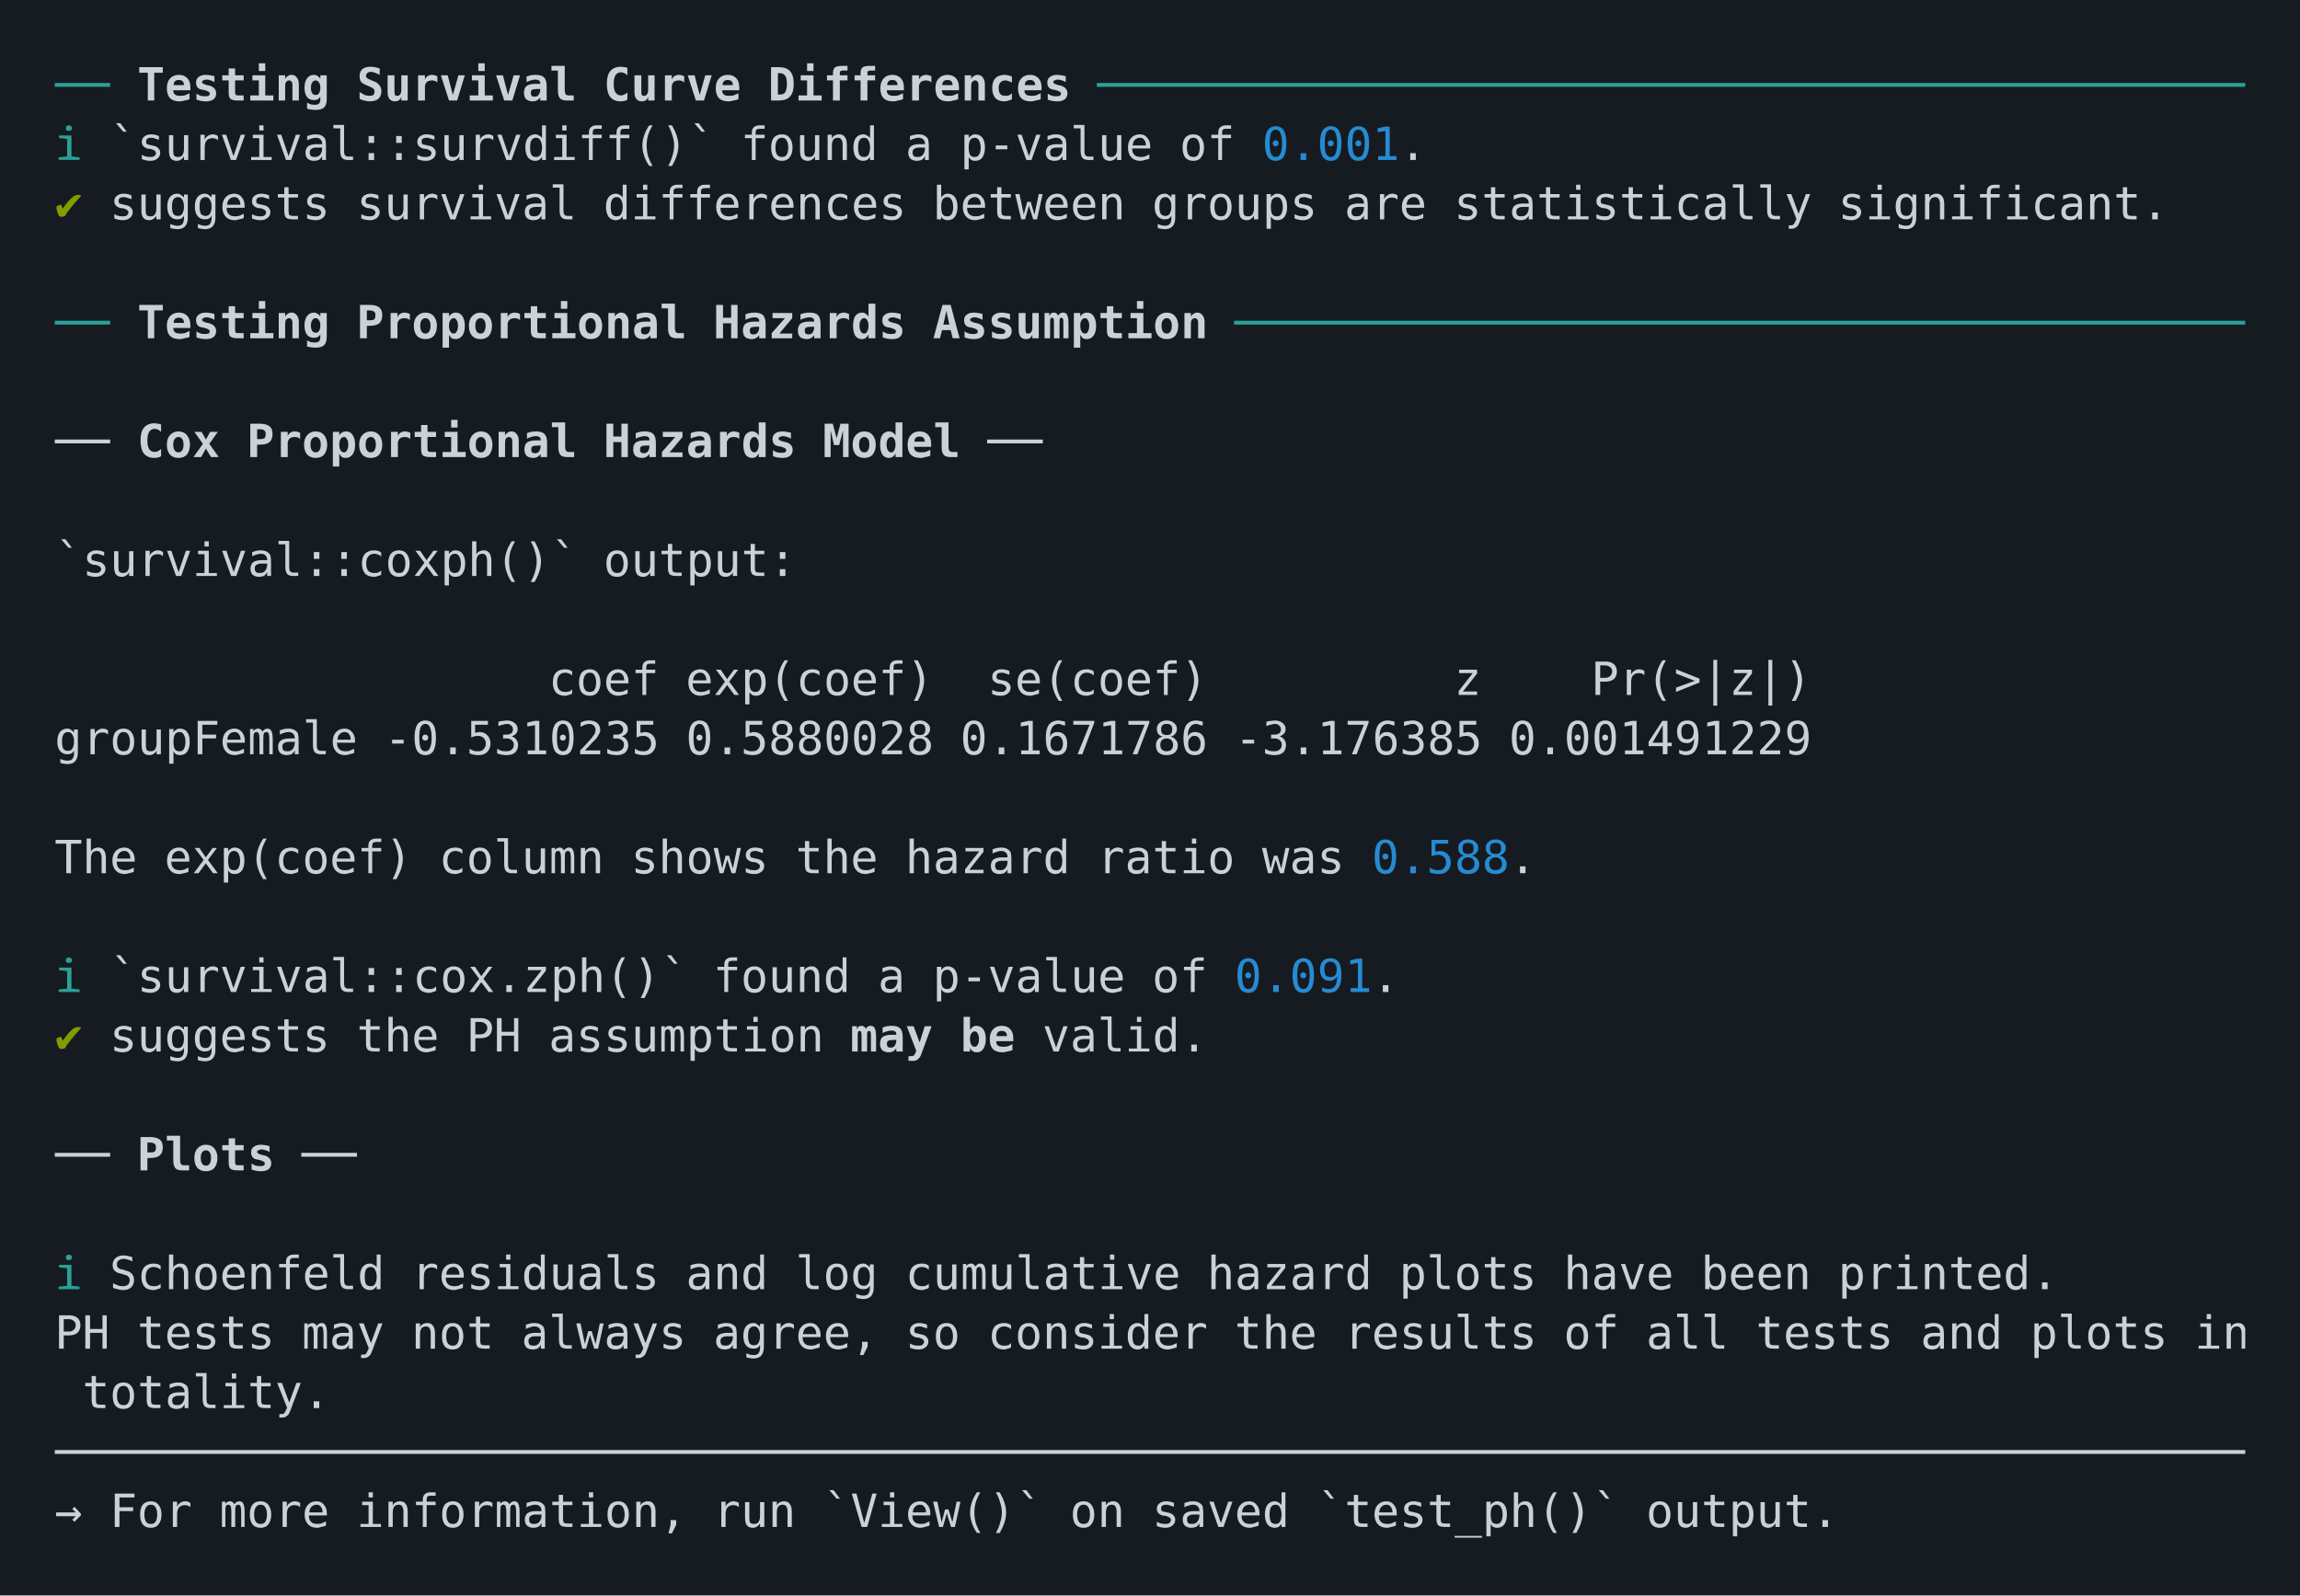
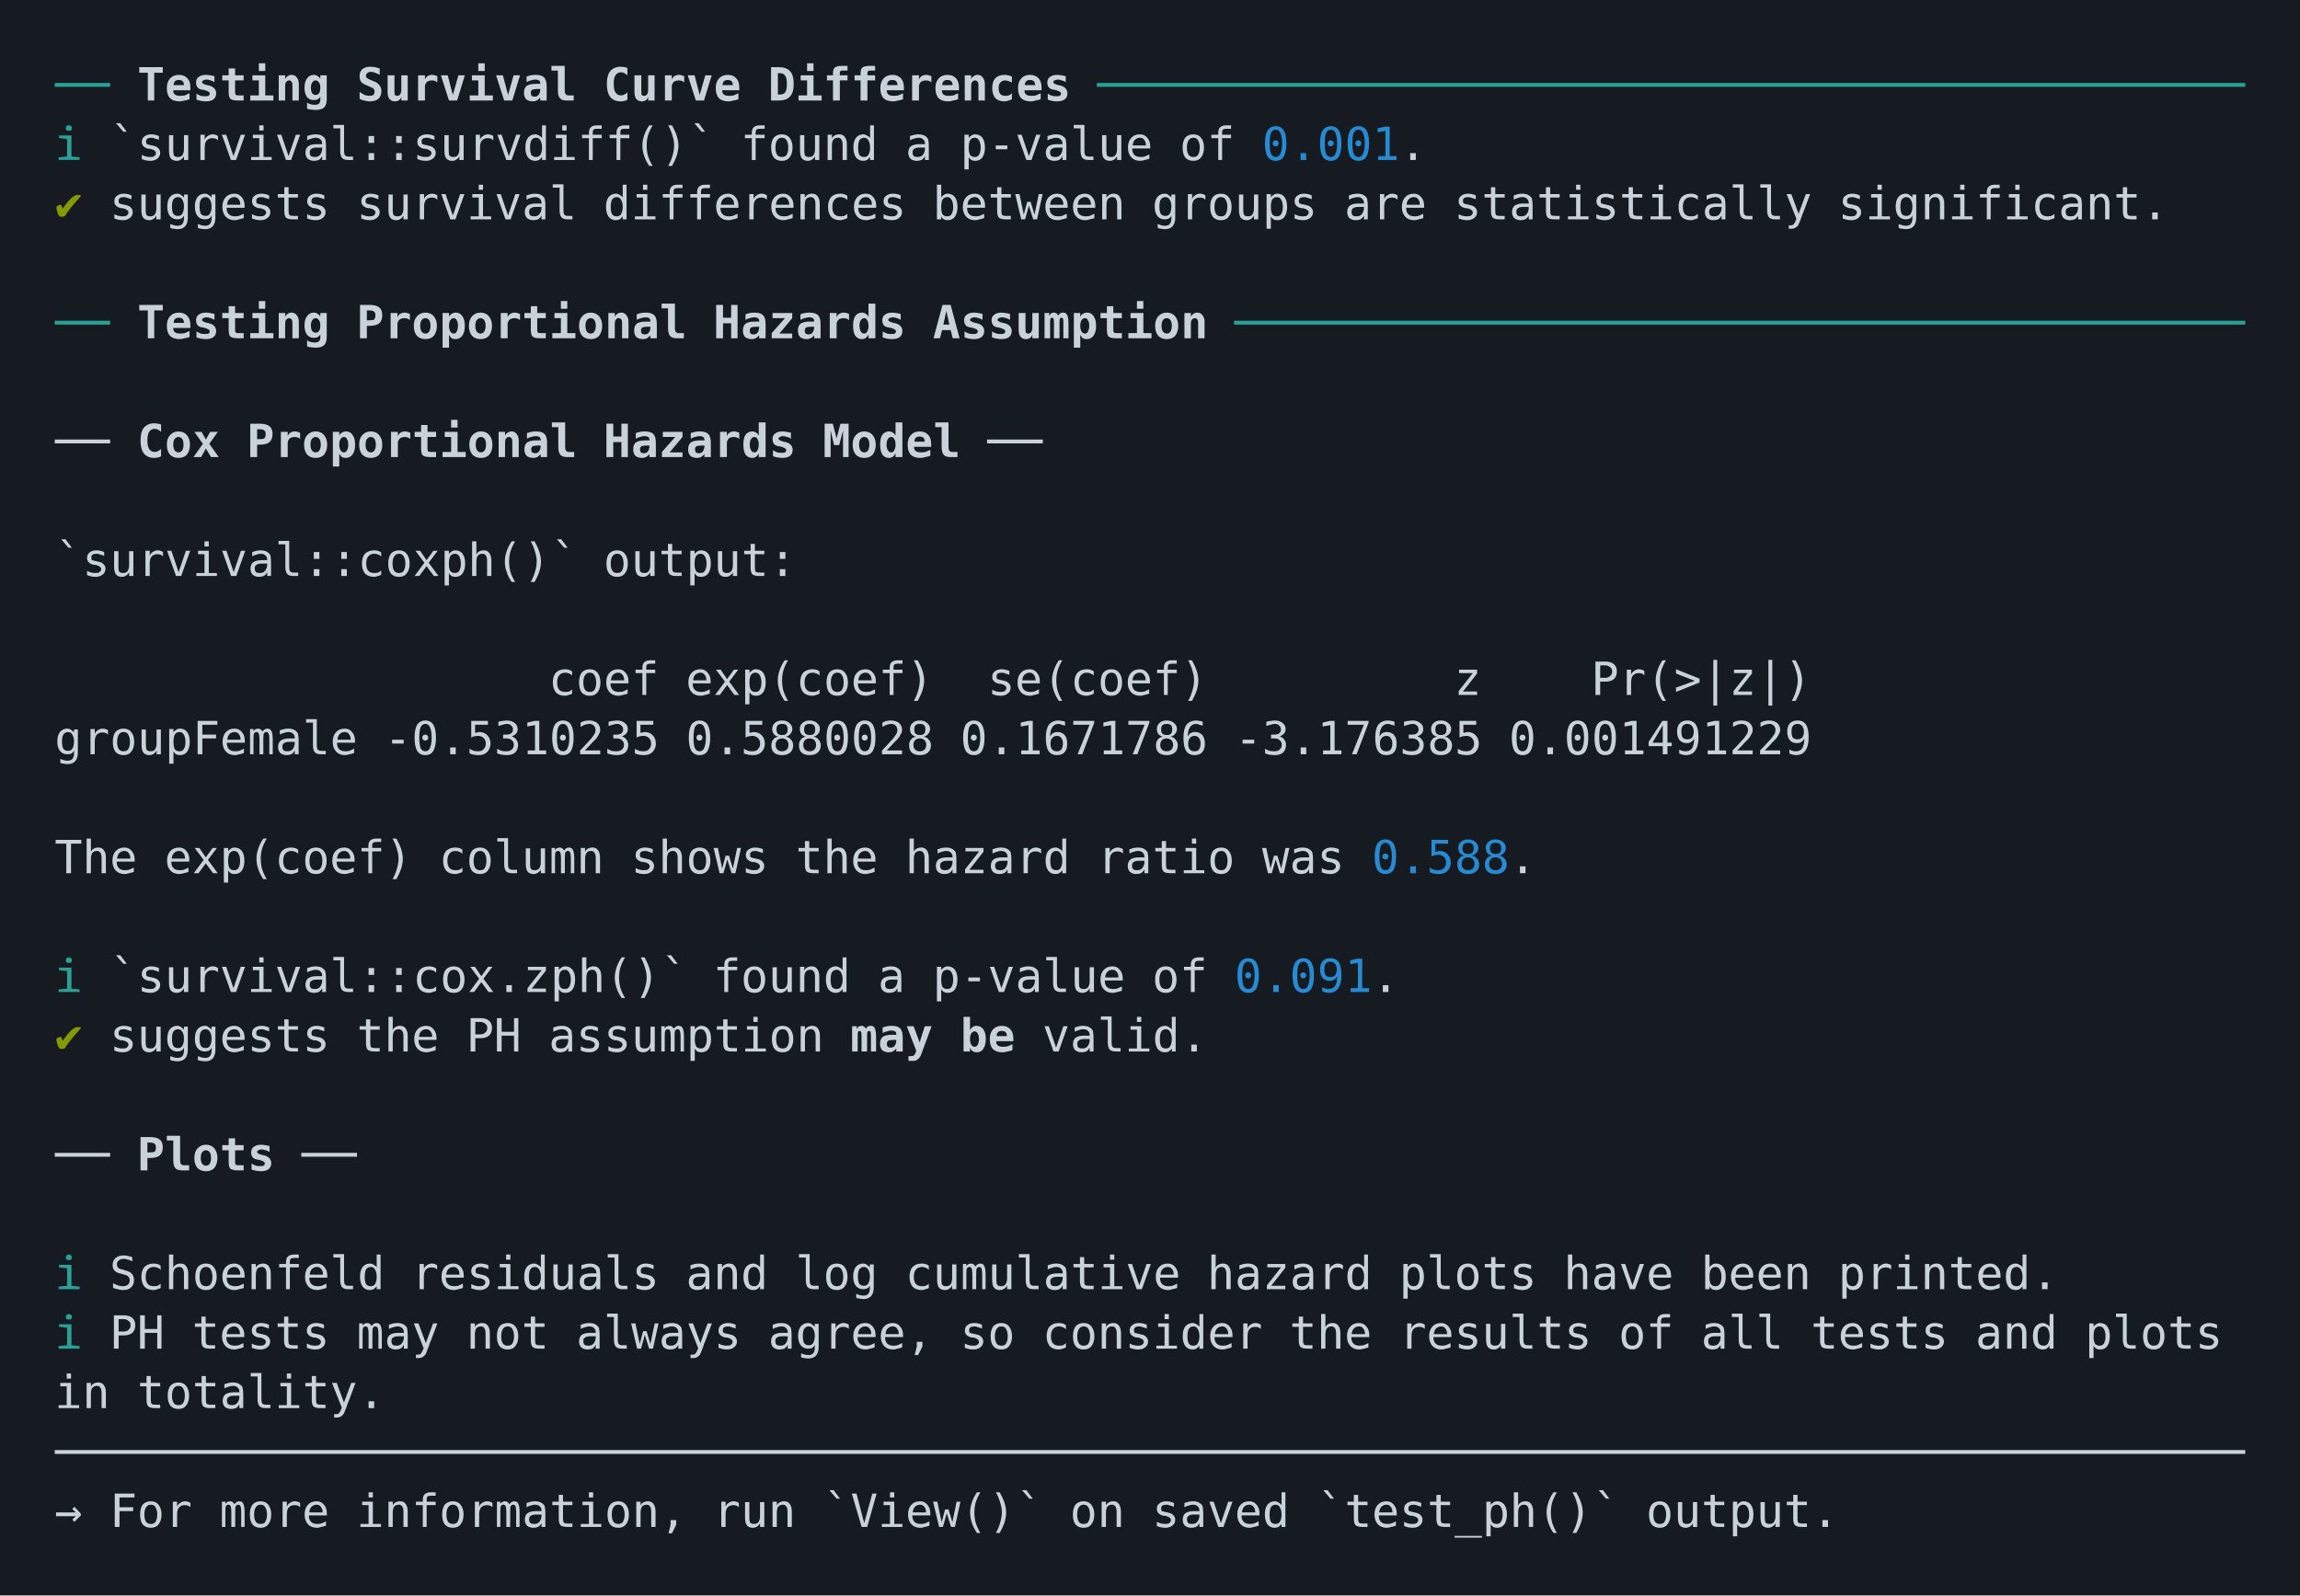
<svg xmlns="http://www.w3.org/2000/svg" xmlns:xlink="http://www.w3.org/1999/xlink" width="840" height="582.75">
  <rect width="840" height="582.75" rx="0" ry="0" class="a" />
  <svg height="542.75" viewBox="0 0 80 54.275" width="800" x="20" y="20">
    <style>.a{fill:rgb(22,27,34)}.b{font-family:'Fira Code',Monaco,Consolas,Menlo,'Bitstream Vera Sans Mono','Powerline Symbols',monospace}.c{fill:transparent}.d{fill:rgb(42,161,152);white-space:pre}.e{fill:rgb(201,209,217);font-weight:bold;white-space:pre}.f{fill:rgb(201,209,217);white-space:pre}.g{fill:rgb(38,139,210);white-space:pre}.h{fill:rgb(133,153,0);white-space:pre}</style>
    <g font-family="'Fira Code',Monaco,Consolas,Menlo,'Bitstream Vera Sans Mono','Powerline Symbols',monospace" font-size="1.67" class="b">
      <defs>
        <symbol id="a">
          <rect height="25" width="80" x="0" y="0" class="c" />
        </symbol>
      </defs>
      <rect height="54.275" width="80" class="a" />
      <svg x="0" y="0" width="80">
        <svg x="0">
          <use xlink:href="#a" />
          <text font-size="1.67" x="0" y="1.67" class="d">──</text>
          <text font-size="1.67" x="3.006" y="1.67" class="e">Testing</text>
          <text font-size="1.67" x="11.022" y="1.67" class="e">Survival</text>
          <text font-size="1.67" x="20.04" y="1.67" class="e">Curve</text>
          <text font-size="1.67" x="26.052" y="1.67" class="e">Differences</text>
          <text font-size="1.67" x="38.076" y="1.67" class="d">──────────────────────────────────────────</text>
          <text font-size="1.67" x="0" y="3.841" class="d">ℹ</text>
          <text font-size="1.67" x="2.004" y="3.841" class="f">`survival::survdiff()`</text>
          <text font-size="1.67" x="25.05" y="3.841" class="f">found</text>
          <text font-size="1.67" x="31.062" y="3.841" class="f">a</text>
          <text font-size="1.67" x="33.066" y="3.841" class="f">p-value</text>
          <text font-size="1.67" x="41.082" y="3.841" class="f">of</text>
          <text font-size="1.67" x="44.088" y="3.841" class="g">0.001</text>
          <text font-size="1.67" x="49.098" y="3.841" class="f">.</text>
          <text font-size="1.67" x="0" y="6.012" class="h">✔</text>
          <text font-size="1.67" x="2.004" y="6.012" class="f">suggests</text>
          <text font-size="1.67" x="11.022" y="6.012" class="f">survival</text>
          <text font-size="1.67" x="20.04" y="6.012" class="f">differences</text>
          <text font-size="1.67" x="32.064" y="6.012" class="f">between</text>
          <text font-size="1.67" x="40.08" y="6.012" class="f">groups</text>
          <text font-size="1.67" x="47.094" y="6.012" class="f">are</text>
          <text font-size="1.67" x="51.102" y="6.012" class="f">statistically</text>
          <text font-size="1.67" x="65.13" y="6.012" class="f">significant.</text>
          <text font-size="1.67" x="0" y="10.354" class="d">──</text>
          <text font-size="1.67" x="3.006" y="10.354" class="e">Testing</text>
          <text font-size="1.67" x="11.022" y="10.354" class="e">Proportional</text>
          <text font-size="1.67" x="24.048" y="10.354" class="e">Hazards</text>
          <text font-size="1.67" x="32.064" y="10.354" class="e">Assumption</text>
          <text font-size="1.67" x="43.086" y="10.354" class="d">─────────────────────────────────────</text>
          <text font-size="1.67" x="0" y="14.696" class="f">──</text>
          <text font-size="1.67" x="3.006" y="14.696" class="e">Cox</text>
          <text font-size="1.67" x="7.014" y="14.696" class="e">Proportional</text>
          <text font-size="1.67" x="20.04" y="14.696" class="e">Hazards</text>
          <text font-size="1.67" x="28.056" y="14.696" class="e">Model</text>
          <text font-size="1.67" x="34.068" y="14.696" class="f">──</text>
          <text font-size="1.67" x="0" y="19.038" class="f">`survival::coxph()`</text>
          <text font-size="1.67" x="20.04" y="19.038" class="f">output:</text>
          <text font-size="1.67" x="18.036" y="23.38" class="f">coef</text>
          <text font-size="1.67" x="23.046" y="23.38" class="f">exp(coef)</text>
          <text font-size="1.67" x="34.068" y="23.38" class="f">se(coef)</text>
          <text font-size="1.67" x="51.102" y="23.38" class="f">z</text>
          <text font-size="1.67" x="56.112" y="23.38" class="f">Pr(&gt;|z|)</text>
          <text font-size="1.67" x="0" y="25.551" class="f">groupFemale</text>
          <text font-size="1.67" x="12.024" y="25.551" class="f">-0.5310235</text>
          <text font-size="1.67" x="23.046" y="25.551" class="f">0.5880028</text>
          <text font-size="1.67" x="33.066" y="25.551" class="f">0.1671786</text>
          <text font-size="1.67" x="43.086" y="25.551" class="f">-3.176385</text>
          <text font-size="1.67" x="53.106" y="25.551" class="f">0.001491229</text>
          <text font-size="1.67" x="0" y="29.893" class="f">The</text>
          <text font-size="1.67" x="4.008" y="29.893" class="f">exp(coef)</text>
          <text font-size="1.67" x="14.028" y="29.893" class="f">column</text>
          <text font-size="1.67" x="21.042" y="29.893" class="f">shows</text>
          <text font-size="1.67" x="27.054" y="29.893" class="f">the</text>
          <text font-size="1.67" x="31.062" y="29.893" class="f">hazard</text>
          <text font-size="1.67" x="38.076" y="29.893" class="f">ratio</text>
          <text font-size="1.67" x="44.088" y="29.893" class="f">was</text>
          <text font-size="1.67" x="48.096" y="29.893" class="g">0.588</text>
          <text font-size="1.67" x="53.106" y="29.893" class="f">.</text>
          <text font-size="1.67" x="0" y="34.235" class="d">ℹ</text>
          <text font-size="1.67" x="2.004" y="34.235" class="f">`survival::cox.zph()`</text>
          <text font-size="1.67" x="24.048" y="34.235" class="f">found</text>
          <text font-size="1.67" x="30.06" y="34.235" class="f">a</text>
          <text font-size="1.67" x="32.064" y="34.235" class="f">p-value</text>
          <text font-size="1.67" x="40.08" y="34.235" class="f">of</text>
          <text font-size="1.67" x="43.086" y="34.235" class="g">0.091</text>
          <text font-size="1.67" x="48.096" y="34.235" class="f">.</text>
          <text font-size="1.67" x="0" y="36.406" class="h">✔</text>
          <text font-size="1.67" x="2.004" y="36.406" class="f">suggests</text>
          <text font-size="1.67" x="11.022" y="36.406" class="f">the</text>
          <text font-size="1.67" x="15.03" y="36.406" class="f">PH</text>
          <text font-size="1.67" x="18.036" y="36.406" class="f">assumption</text>
          <text font-size="1.67" x="29.058" y="36.406" class="e">may</text>
          <text font-size="1.67" x="33.066" y="36.406" class="e">be</text>
          <text font-size="1.67" x="36.072" y="36.406" class="f">valid.</text>
          <text font-size="1.67" x="0" y="40.748" class="f">──</text>
          <text font-size="1.67" x="3.006" y="40.748" class="e">Plots</text>
          <text font-size="1.67" x="9.018" y="40.748" class="f">──</text>
          <text font-size="1.67" x="0" y="45.09" class="d">ℹ</text>
          <text font-size="1.67" x="2.004" y="45.09" class="f">Schoenfeld</text>
          <text font-size="1.67" x="13.026" y="45.09" class="f">residuals</text>
          <text font-size="1.67" x="23.046" y="45.09" class="f">and</text>
          <text font-size="1.67" x="27.054" y="45.09" class="f">log</text>
          <text font-size="1.67" x="31.062" y="45.09" class="f">cumulative</text>
          <text font-size="1.67" x="42.084" y="45.09" class="f">hazard</text>
          <text font-size="1.67" x="49.098" y="45.09" class="f">plots</text>
          <text font-size="1.67" x="55.11" y="45.09" class="f">have</text>
          <text font-size="1.67" x="60.12" y="45.09" class="f">been</text>
          <text font-size="1.67" x="65.13" y="45.09" class="f">printed.</text>
-           <text font-size="1.67" x="0" y="47.261" class="f">PH</text>
-           <text font-size="1.67" x="3.006" y="47.261" class="f">tests</text>
-           <text font-size="1.67" x="9.018" y="47.261" class="f">may</text>
-           <text font-size="1.67" x="13.026" y="47.261" class="f">not</text>
-           <text font-size="1.67" x="17.034" y="47.261" class="f">always</text>
-           <text font-size="1.67" x="24.048" y="47.261" class="f">agree,</text>
-           <text font-size="1.67" x="31.062" y="47.261" class="f">so</text>
-           <text font-size="1.67" x="34.068" y="47.261" class="f">consider</text>
-           <text font-size="1.67" x="43.086" y="47.261" class="f">the</text>
-           <text font-size="1.67" x="47.094" y="47.261" class="f">results</text>
-           <text font-size="1.67" x="55.11" y="47.261" class="f">of</text>
-           <text font-size="1.67" x="58.116" y="47.261" class="f">all</text>
-           <text font-size="1.67" x="62.124" y="47.261" class="f">tests</text>
-           <text font-size="1.67" x="68.136" y="47.261" class="f">and</text>
-           <text font-size="1.67" x="72.144" y="47.261" class="f">plots</text>
-           <text font-size="1.67" x="78.156" y="47.261" class="f">in</text>
-           <text font-size="1.67" x="1.002" y="49.432" class="f">totality.</text>
+           <text font-size="1.67" x="0" y="47.261" class="d">ℹ</text>
+           <text font-size="1.67" x="2.004" y="47.261" class="f">PH</text>
+           <text font-size="1.67" x="5.01" y="47.261" class="f">tests</text>
+           <text font-size="1.67" x="11.022" y="47.261" class="f">may</text>
+           <text font-size="1.67" x="15.03" y="47.261" class="f">not</text>
+           <text font-size="1.67" x="19.038" y="47.261" class="f">always</text>
+           <text font-size="1.67" x="26.052" y="47.261" class="f">agree,</text>
+           <text font-size="1.67" x="33.066" y="47.261" class="f">so</text>
+           <text font-size="1.67" x="36.072" y="47.261" class="f">consider</text>
+           <text font-size="1.67" x="45.09" y="47.261" class="f">the</text>
+           <text font-size="1.67" x="49.098" y="47.261" class="f">results</text>
+           <text font-size="1.67" x="57.114" y="47.261" class="f">of</text>
+           <text font-size="1.67" x="60.12" y="47.261" class="f">all</text>
+           <text font-size="1.67" x="64.128" y="47.261" class="f">tests</text>
+           <text font-size="1.67" x="70.14" y="47.261" class="f">and</text>
+           <text font-size="1.67" x="74.148" y="47.261" class="f">plots</text>
+           <text font-size="1.67" x="0" y="49.432" class="f">in</text>
+           <text font-size="1.67" x="3.006" y="49.432" class="f">totality.</text>
          <text font-size="1.67" x="0" y="51.603" class="f">────────────────────────────────────────────────────────────────────────────────</text>
          <text font-size="1.67" x="0" y="53.774" class="f">→</text>
          <text font-size="1.67" x="2.004" y="53.774" class="f">For</text>
          <text font-size="1.67" x="6.012" y="53.774" class="f">more</text>
          <text font-size="1.67" x="11.022" y="53.774" class="f">information,</text>
          <text font-size="1.67" x="24.048" y="53.774" class="f">run</text>
          <text font-size="1.67" x="28.056" y="53.774" class="f">`View()`</text>
          <text font-size="1.67" x="37.074" y="53.774" class="f">on</text>
          <text font-size="1.67" x="40.08" y="53.774" class="f">saved</text>
          <text font-size="1.67" x="46.092" y="53.774" class="f">`test_ph()`</text>
          <text font-size="1.67" x="58.116" y="53.774" class="f">output.</text>
        </svg>
      </svg>
    </g>
  </svg>
</svg>
